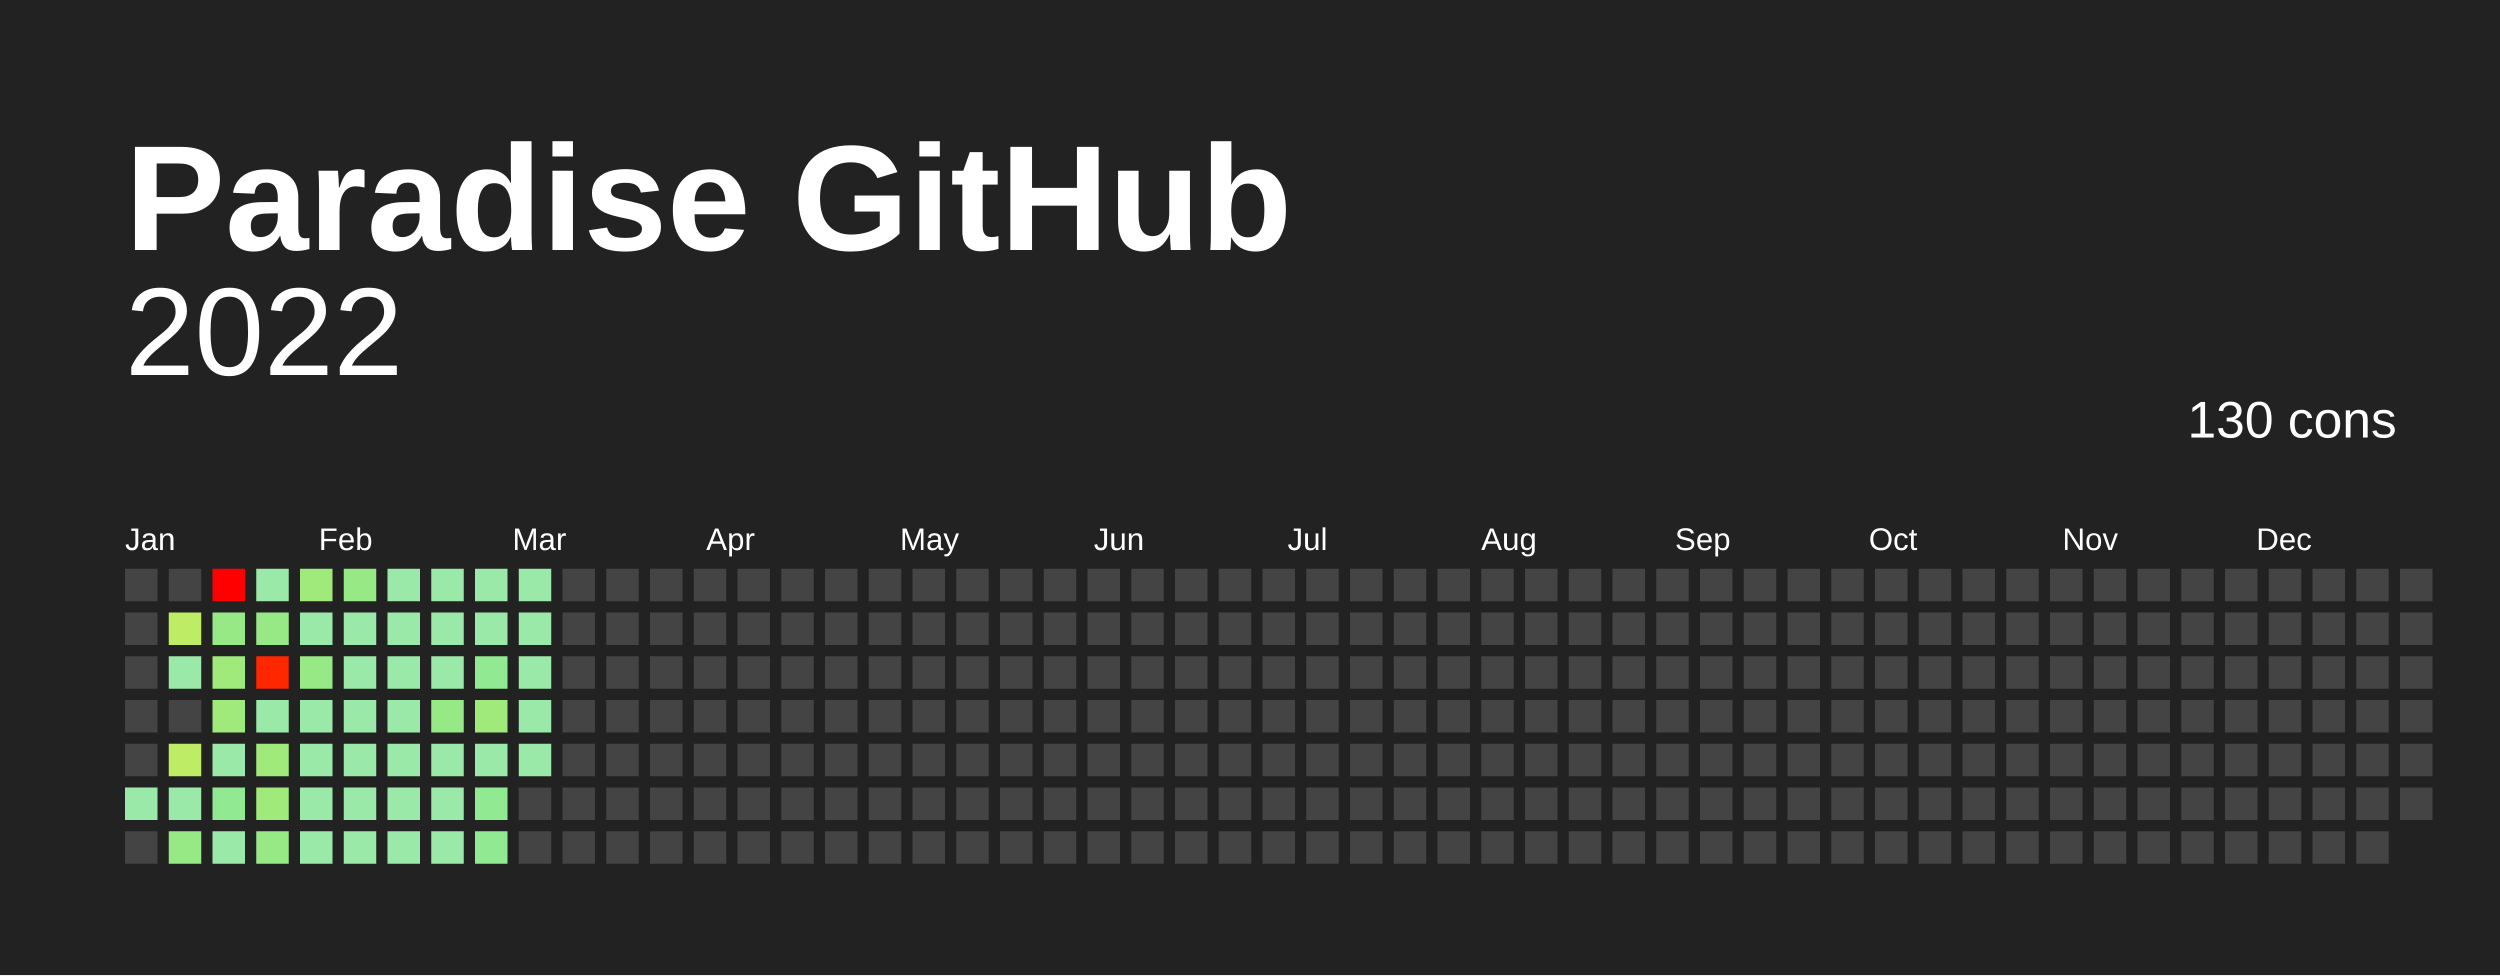
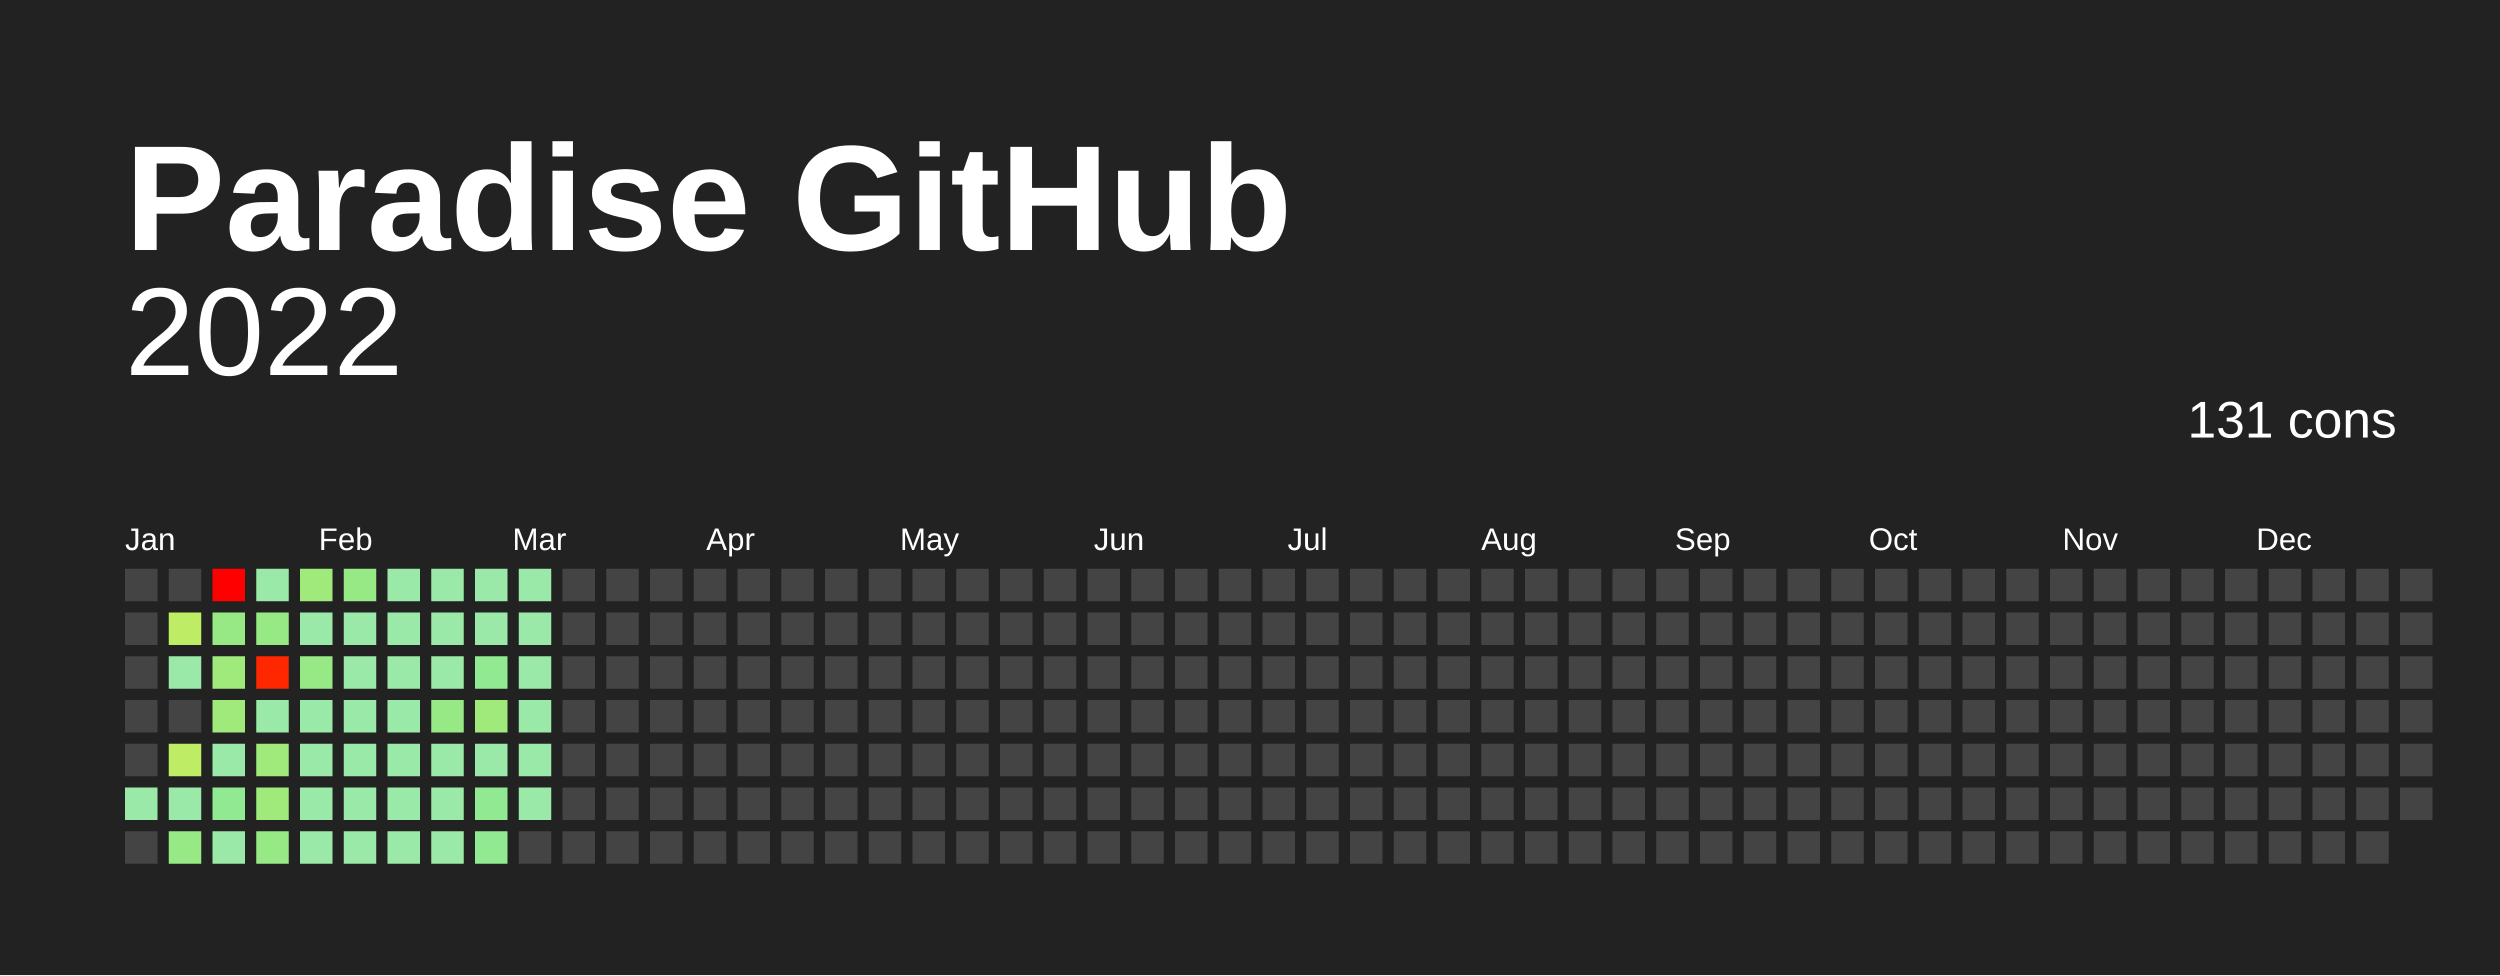
<svg xmlns="http://www.w3.org/2000/svg" baseProfile="full" height="78mm" version="1.1" viewBox="0,0,200,78" width="200mm">
  <defs />
  <rect fill="#222222" height="78" width="200" x="0" y="0" />
  <text fill="#FFFFFF" style="font-size:12px; font-family:Arial; font-weight:bold;" x="10" y="20">Paradise GitHub</text>
  <text alignment-baseline="hanging" fill="#FFFFFF" style="font-size:10.0px; font-family:Arial;" x="10" y="30">2022</text>
-   <text alignment-baseline="hanging" fill="#FFFFFF" style="font-size:4.125px; font-family:Arial;" x="175" y="35">130 cons</text>
+   <text alignment-baseline="hanging" fill="#FFFFFF" style="font-size:4.125px; font-family:Arial;" x="175" y="35">131 cons</text>
  <text fill="#FFFFFF" style="font-size:2.5px; font-family:Arial" x="10.0" y="44">Jan</text>
  <text fill="#FFFFFF" style="font-size:2.5px; font-family:Arial" x="25.5" y="44">Feb</text>
  <text fill="#FFFFFF" style="font-size:2.5px; font-family:Arial" x="41.0" y="44">Mar</text>
  <text fill="#FFFFFF" style="font-size:2.5px; font-family:Arial" x="56.5" y="44">Apr</text>
  <text fill="#FFFFFF" style="font-size:2.5px; font-family:Arial" x="72.0" y="44">May</text>
  <text fill="#FFFFFF" style="font-size:2.5px; font-family:Arial" x="87.5" y="44">Jun</text>
  <text fill="#FFFFFF" style="font-size:2.5px; font-family:Arial" x="103.0" y="44">Jul</text>
  <text fill="#FFFFFF" style="font-size:2.5px; font-family:Arial" x="118.5" y="44">Aug</text>
  <text fill="#FFFFFF" style="font-size:2.5px; font-family:Arial" x="134.0" y="44">Sep</text>
  <text fill="#FFFFFF" style="font-size:2.5px; font-family:Arial" x="149.5" y="44">Oct</text>
  <text fill="#FFFFFF" style="font-size:2.5px; font-family:Arial" x="165.0" y="44">Nov</text>
  <text fill="#FFFFFF" style="font-size:2.5px; font-family:Arial" x="180.5" y="44">Dec</text>
  <rect fill="#444444" height="2.6" width="2.6" x="10.0" y="45.5" />
  <rect fill="#444444" height="2.6" width="2.6" x="10.0" y="49.0" />
  <rect fill="#444444" height="2.6" width="2.6" x="10.0" y="52.5" />
  <rect fill="#444444" height="2.6" width="2.6" x="10.0" y="56.0" />
  <rect fill="#444444" height="2.6" width="2.6" x="10.0" y="59.5" />
  <rect fill="#9be9a8" height="2.6" width="2.6" x="10.0" y="63.0" />
  <rect fill="#444444" height="2.6" width="2.6" x="10.0" y="66.5" />
  <rect fill="#444444" height="2.6" width="2.6" x="13.5" y="45.5" />
  <rect fill="#bfec65" height="2.6" width="2.6" x="13.5" y="49.0" />
  <rect fill="#9be9a8" height="2.6" width="2.6" x="13.5" y="52.5" />
  <rect fill="#444444" height="2.6" width="2.6" x="13.5" y="56.0" />
  <rect fill="#bfec65" height="2.6" width="2.6" x="13.5" y="59.5" />
  <rect fill="#9be9a8" height="2.6" width="2.6" x="13.5" y="63.0" />
  <rect fill="#97e986" height="2.6" width="2.6" x="13.5" y="66.5" />
  <rect fill="red" height="2.6" width="2.6" x="17.0" y="45.5" />
  <rect fill="#97e986" height="2.6" width="2.6" x="17.0" y="49.0" />
  <rect fill="#a0ea7b" height="2.6" width="2.6" x="17.0" y="52.5" />
  <rect fill="#a0ea7b" height="2.6" width="2.6" x="17.0" y="56.0" />
  <rect fill="#9be9a8" height="2.6" width="2.6" x="17.0" y="59.5" />
  <rect fill="#91e991" height="2.6" width="2.6" x="17.0" y="63.0" />
  <rect fill="#9be9a8" height="2.6" width="2.6" x="17.0" y="66.5" />
  <rect fill="#9be9a8" height="2.6" width="2.6" x="20.5" y="45.5" />
  <rect fill="#97e986" height="2.6" width="2.6" x="20.5" y="49.0" />
  <rect fill="#ff2700" height="2.6" width="2.6" x="20.5" y="52.5" />
  <rect fill="#9be9a8" height="2.6" width="2.6" x="20.5" y="56.0" />
  <rect fill="#a0ea7b" height="2.6" width="2.6" x="20.5" y="59.5" />
  <rect fill="#a0ea7b" height="2.6" width="2.6" x="20.5" y="63.0" />
  <rect fill="#97e986" height="2.6" width="2.6" x="20.5" y="66.5" />
  <rect fill="#a0ea7b" height="2.6" width="2.6" x="24.0" y="45.5" />
  <rect fill="#9be9a8" height="2.6" width="2.6" x="24.0" y="49.0" />
  <rect fill="#97e986" height="2.6" width="2.6" x="24.0" y="52.5" />
  <rect fill="#9be9a8" height="2.6" width="2.6" x="24.0" y="56.0" />
  <rect fill="#9be9a8" height="2.6" width="2.6" x="24.0" y="59.5" />
  <rect fill="#9be9a8" height="2.6" width="2.6" x="24.0" y="63.0" />
  <rect fill="#9be9a8" height="2.6" width="2.6" x="24.0" y="66.5" />
  <rect fill="#97e986" height="2.6" width="2.6" x="27.5" y="45.5" />
  <rect fill="#9be9a8" height="2.6" width="2.6" x="27.5" y="49.0" />
  <rect fill="#9be9a8" height="2.6" width="2.6" x="27.5" y="52.5" />
  <rect fill="#9be9a8" height="2.6" width="2.6" x="27.5" y="56.0" />
  <rect fill="#9be9a8" height="2.6" width="2.6" x="27.5" y="59.5" />
  <rect fill="#9be9a8" height="2.6" width="2.6" x="27.5" y="63.0" />
  <rect fill="#9be9a8" height="2.6" width="2.6" x="27.5" y="66.5" />
  <rect fill="#9be9a8" height="2.6" width="2.6" x="31.0" y="45.5" />
  <rect fill="#9be9a8" height="2.6" width="2.6" x="31.0" y="49.0" />
  <rect fill="#9be9a8" height="2.6" width="2.6" x="31.0" y="52.5" />
  <rect fill="#9be9a8" height="2.6" width="2.6" x="31.0" y="56.0" />
  <rect fill="#9be9a8" height="2.6" width="2.6" x="31.0" y="59.5" />
  <rect fill="#9be9a8" height="2.6" width="2.6" x="31.0" y="63.0" />
  <rect fill="#9be9a8" height="2.6" width="2.6" x="31.0" y="66.5" />
  <rect fill="#9be9a8" height="2.6" width="2.6" x="34.5" y="45.5" />
  <rect fill="#9be9a8" height="2.6" width="2.6" x="34.5" y="49.0" />
  <rect fill="#9be9a8" height="2.6" width="2.6" x="34.5" y="52.5" />
  <rect fill="#97e986" height="2.6" width="2.6" x="34.5" y="56.0" />
  <rect fill="#9be9a8" height="2.6" width="2.6" x="34.5" y="59.5" />
  <rect fill="#9be9a8" height="2.6" width="2.6" x="34.5" y="63.0" />
  <rect fill="#9be9a8" height="2.6" width="2.6" x="34.5" y="66.5" />
  <rect fill="#9be9a8" height="2.6" width="2.6" x="38.0" y="45.5" />
  <rect fill="#9be9a8" height="2.6" width="2.6" x="38.0" y="49.0" />
  <rect fill="#91e991" height="2.6" width="2.6" x="38.0" y="52.5" />
  <rect fill="#a0ea7b" height="2.6" width="2.6" x="38.0" y="56.0" />
  <rect fill="#9be9a8" height="2.6" width="2.6" x="38.0" y="59.5" />
  <rect fill="#91e991" height="2.6" width="2.6" x="38.0" y="63.0" />
  <rect fill="#91e991" height="2.6" width="2.6" x="38.0" y="66.5" />
  <rect fill="#9be9a8" height="2.6" width="2.6" x="41.5" y="45.5" />
  <rect fill="#9be9a8" height="2.6" width="2.6" x="41.5" y="49.0" />
  <rect fill="#9be9a8" height="2.6" width="2.6" x="41.5" y="52.5" />
  <rect fill="#9be9a8" height="2.6" width="2.6" x="41.5" y="56.0" />
  <rect fill="#9be9a8" height="2.6" width="2.6" x="41.5" y="59.5" />
-   <rect fill="#444444" height="2.6" width="2.6" x="41.5" y="63.0" />
+   <rect fill="#9be9a8" height="2.6" width="2.6" x="41.5" y="63.0" />
  <rect fill="#444444" height="2.6" width="2.6" x="41.5" y="66.5" />
  <rect fill="#444444" height="2.6" width="2.6" x="45.0" y="45.5" />
  <rect fill="#444444" height="2.6" width="2.6" x="45.0" y="49.0" />
  <rect fill="#444444" height="2.6" width="2.6" x="45.0" y="52.5" />
  <rect fill="#444444" height="2.6" width="2.6" x="45.0" y="56.0" />
  <rect fill="#444444" height="2.6" width="2.6" x="45.0" y="59.5" />
  <rect fill="#444444" height="2.6" width="2.6" x="45.0" y="63.0" />
  <rect fill="#444444" height="2.6" width="2.6" x="45.0" y="66.5" />
  <rect fill="#444444" height="2.6" width="2.6" x="48.5" y="45.5" />
  <rect fill="#444444" height="2.6" width="2.6" x="48.5" y="49.0" />
  <rect fill="#444444" height="2.6" width="2.6" x="48.5" y="52.5" />
  <rect fill="#444444" height="2.6" width="2.6" x="48.5" y="56.0" />
  <rect fill="#444444" height="2.6" width="2.6" x="48.5" y="59.5" />
  <rect fill="#444444" height="2.6" width="2.6" x="48.5" y="63.0" />
  <rect fill="#444444" height="2.6" width="2.6" x="48.5" y="66.5" />
  <rect fill="#444444" height="2.6" width="2.6" x="52.0" y="45.5" />
  <rect fill="#444444" height="2.6" width="2.6" x="52.0" y="49.0" />
  <rect fill="#444444" height="2.6" width="2.6" x="52.0" y="52.5" />
  <rect fill="#444444" height="2.6" width="2.6" x="52.0" y="56.0" />
  <rect fill="#444444" height="2.6" width="2.6" x="52.0" y="59.5" />
  <rect fill="#444444" height="2.6" width="2.6" x="52.0" y="63.0" />
  <rect fill="#444444" height="2.6" width="2.6" x="52.0" y="66.5" />
  <rect fill="#444444" height="2.6" width="2.6" x="55.5" y="45.5" />
  <rect fill="#444444" height="2.6" width="2.6" x="55.5" y="49.0" />
  <rect fill="#444444" height="2.6" width="2.6" x="55.5" y="52.5" />
  <rect fill="#444444" height="2.6" width="2.6" x="55.5" y="56.0" />
  <rect fill="#444444" height="2.6" width="2.6" x="55.5" y="59.5" />
  <rect fill="#444444" height="2.6" width="2.6" x="55.5" y="63.0" />
  <rect fill="#444444" height="2.6" width="2.6" x="55.5" y="66.5" />
  <rect fill="#444444" height="2.6" width="2.6" x="59.0" y="45.5" />
  <rect fill="#444444" height="2.6" width="2.6" x="59.0" y="49.0" />
  <rect fill="#444444" height="2.6" width="2.6" x="59.0" y="52.5" />
  <rect fill="#444444" height="2.6" width="2.6" x="59.0" y="56.0" />
  <rect fill="#444444" height="2.6" width="2.6" x="59.0" y="59.5" />
  <rect fill="#444444" height="2.6" width="2.6" x="59.0" y="63.0" />
  <rect fill="#444444" height="2.6" width="2.6" x="59.0" y="66.5" />
  <rect fill="#444444" height="2.6" width="2.6" x="62.5" y="45.5" />
  <rect fill="#444444" height="2.6" width="2.6" x="62.5" y="49.0" />
  <rect fill="#444444" height="2.6" width="2.6" x="62.5" y="52.5" />
  <rect fill="#444444" height="2.6" width="2.6" x="62.5" y="56.0" />
  <rect fill="#444444" height="2.6" width="2.6" x="62.5" y="59.5" />
  <rect fill="#444444" height="2.6" width="2.6" x="62.5" y="63.0" />
  <rect fill="#444444" height="2.6" width="2.6" x="62.5" y="66.5" />
  <rect fill="#444444" height="2.6" width="2.6" x="66.0" y="45.5" />
  <rect fill="#444444" height="2.6" width="2.6" x="66.0" y="49.0" />
  <rect fill="#444444" height="2.6" width="2.6" x="66.0" y="52.5" />
  <rect fill="#444444" height="2.6" width="2.6" x="66.0" y="56.0" />
  <rect fill="#444444" height="2.6" width="2.6" x="66.0" y="59.5" />
  <rect fill="#444444" height="2.6" width="2.6" x="66.0" y="63.0" />
  <rect fill="#444444" height="2.6" width="2.6" x="66.0" y="66.5" />
  <rect fill="#444444" height="2.6" width="2.6" x="69.5" y="45.5" />
  <rect fill="#444444" height="2.6" width="2.6" x="69.5" y="49.0" />
  <rect fill="#444444" height="2.6" width="2.6" x="69.5" y="52.5" />
  <rect fill="#444444" height="2.6" width="2.6" x="69.5" y="56.0" />
  <rect fill="#444444" height="2.6" width="2.6" x="69.5" y="59.5" />
  <rect fill="#444444" height="2.6" width="2.6" x="69.5" y="63.0" />
  <rect fill="#444444" height="2.6" width="2.6" x="69.5" y="66.5" />
  <rect fill="#444444" height="2.6" width="2.6" x="73.0" y="45.5" />
  <rect fill="#444444" height="2.6" width="2.6" x="73.0" y="49.0" />
  <rect fill="#444444" height="2.6" width="2.6" x="73.0" y="52.5" />
  <rect fill="#444444" height="2.6" width="2.6" x="73.0" y="56.0" />
  <rect fill="#444444" height="2.6" width="2.6" x="73.0" y="59.5" />
  <rect fill="#444444" height="2.6" width="2.6" x="73.0" y="63.0" />
  <rect fill="#444444" height="2.6" width="2.6" x="73.0" y="66.5" />
  <rect fill="#444444" height="2.6" width="2.6" x="76.5" y="45.5" />
  <rect fill="#444444" height="2.6" width="2.6" x="76.5" y="49.0" />
  <rect fill="#444444" height="2.6" width="2.6" x="76.5" y="52.5" />
  <rect fill="#444444" height="2.6" width="2.6" x="76.5" y="56.0" />
  <rect fill="#444444" height="2.6" width="2.6" x="76.5" y="59.5" />
  <rect fill="#444444" height="2.6" width="2.6" x="76.5" y="63.0" />
  <rect fill="#444444" height="2.6" width="2.6" x="76.5" y="66.5" />
  <rect fill="#444444" height="2.6" width="2.6" x="80.0" y="45.5" />
  <rect fill="#444444" height="2.6" width="2.6" x="80.0" y="49.0" />
  <rect fill="#444444" height="2.6" width="2.6" x="80.0" y="52.5" />
  <rect fill="#444444" height="2.6" width="2.6" x="80.0" y="56.0" />
  <rect fill="#444444" height="2.6" width="2.6" x="80.0" y="59.5" />
  <rect fill="#444444" height="2.6" width="2.6" x="80.0" y="63.0" />
  <rect fill="#444444" height="2.6" width="2.6" x="80.0" y="66.5" />
  <rect fill="#444444" height="2.6" width="2.6" x="83.5" y="45.5" />
  <rect fill="#444444" height="2.6" width="2.6" x="83.5" y="49.0" />
  <rect fill="#444444" height="2.6" width="2.6" x="83.5" y="52.5" />
  <rect fill="#444444" height="2.6" width="2.6" x="83.5" y="56.0" />
  <rect fill="#444444" height="2.6" width="2.6" x="83.5" y="59.5" />
  <rect fill="#444444" height="2.6" width="2.6" x="83.5" y="63.0" />
  <rect fill="#444444" height="2.6" width="2.6" x="83.5" y="66.5" />
  <rect fill="#444444" height="2.6" width="2.6" x="87.0" y="45.5" />
  <rect fill="#444444" height="2.6" width="2.6" x="87.0" y="49.0" />
  <rect fill="#444444" height="2.6" width="2.6" x="87.0" y="52.5" />
  <rect fill="#444444" height="2.6" width="2.6" x="87.0" y="56.0" />
  <rect fill="#444444" height="2.6" width="2.6" x="87.0" y="59.5" />
  <rect fill="#444444" height="2.6" width="2.6" x="87.0" y="63.0" />
  <rect fill="#444444" height="2.6" width="2.6" x="87.0" y="66.5" />
  <rect fill="#444444" height="2.6" width="2.6" x="90.5" y="45.5" />
  <rect fill="#444444" height="2.6" width="2.6" x="90.5" y="49.0" />
  <rect fill="#444444" height="2.6" width="2.6" x="90.5" y="52.5" />
  <rect fill="#444444" height="2.6" width="2.6" x="90.5" y="56.0" />
  <rect fill="#444444" height="2.6" width="2.6" x="90.5" y="59.5" />
  <rect fill="#444444" height="2.6" width="2.6" x="90.5" y="63.0" />
  <rect fill="#444444" height="2.6" width="2.6" x="90.5" y="66.5" />
  <rect fill="#444444" height="2.6" width="2.6" x="94.0" y="45.5" />
  <rect fill="#444444" height="2.6" width="2.6" x="94.0" y="49.0" />
  <rect fill="#444444" height="2.6" width="2.6" x="94.0" y="52.5" />
  <rect fill="#444444" height="2.6" width="2.6" x="94.0" y="56.0" />
  <rect fill="#444444" height="2.6" width="2.6" x="94.0" y="59.5" />
  <rect fill="#444444" height="2.6" width="2.6" x="94.0" y="63.0" />
  <rect fill="#444444" height="2.6" width="2.6" x="94.0" y="66.5" />
  <rect fill="#444444" height="2.6" width="2.6" x="97.5" y="45.5" />
  <rect fill="#444444" height="2.6" width="2.6" x="97.5" y="49.0" />
  <rect fill="#444444" height="2.6" width="2.6" x="97.5" y="52.5" />
  <rect fill="#444444" height="2.6" width="2.6" x="97.5" y="56.0" />
  <rect fill="#444444" height="2.6" width="2.6" x="97.5" y="59.5" />
  <rect fill="#444444" height="2.6" width="2.6" x="97.5" y="63.0" />
  <rect fill="#444444" height="2.6" width="2.6" x="97.5" y="66.5" />
  <rect fill="#444444" height="2.6" width="2.6" x="101.0" y="45.5" />
  <rect fill="#444444" height="2.6" width="2.6" x="101.0" y="49.0" />
  <rect fill="#444444" height="2.6" width="2.6" x="101.0" y="52.5" />
  <rect fill="#444444" height="2.6" width="2.6" x="101.0" y="56.0" />
  <rect fill="#444444" height="2.6" width="2.6" x="101.0" y="59.5" />
  <rect fill="#444444" height="2.6" width="2.6" x="101.0" y="63.0" />
  <rect fill="#444444" height="2.6" width="2.6" x="101.0" y="66.5" />
  <rect fill="#444444" height="2.6" width="2.6" x="104.5" y="45.5" />
  <rect fill="#444444" height="2.6" width="2.6" x="104.5" y="49.0" />
  <rect fill="#444444" height="2.6" width="2.6" x="104.5" y="52.5" />
  <rect fill="#444444" height="2.6" width="2.6" x="104.5" y="56.0" />
  <rect fill="#444444" height="2.6" width="2.6" x="104.5" y="59.5" />
  <rect fill="#444444" height="2.6" width="2.6" x="104.5" y="63.0" />
  <rect fill="#444444" height="2.6" width="2.6" x="104.5" y="66.5" />
  <rect fill="#444444" height="2.6" width="2.6" x="108.0" y="45.5" />
  <rect fill="#444444" height="2.6" width="2.6" x="108.0" y="49.0" />
  <rect fill="#444444" height="2.6" width="2.6" x="108.0" y="52.5" />
  <rect fill="#444444" height="2.6" width="2.6" x="108.0" y="56.0" />
  <rect fill="#444444" height="2.6" width="2.6" x="108.0" y="59.5" />
  <rect fill="#444444" height="2.6" width="2.6" x="108.0" y="63.0" />
  <rect fill="#444444" height="2.6" width="2.6" x="108.0" y="66.5" />
  <rect fill="#444444" height="2.6" width="2.6" x="111.5" y="45.5" />
  <rect fill="#444444" height="2.6" width="2.6" x="111.5" y="49.0" />
  <rect fill="#444444" height="2.6" width="2.6" x="111.5" y="52.5" />
  <rect fill="#444444" height="2.6" width="2.6" x="111.5" y="56.0" />
  <rect fill="#444444" height="2.6" width="2.6" x="111.5" y="59.5" />
  <rect fill="#444444" height="2.6" width="2.6" x="111.5" y="63.0" />
  <rect fill="#444444" height="2.6" width="2.6" x="111.5" y="66.5" />
  <rect fill="#444444" height="2.6" width="2.6" x="115.0" y="45.5" />
  <rect fill="#444444" height="2.6" width="2.6" x="115.0" y="49.0" />
  <rect fill="#444444" height="2.6" width="2.6" x="115.0" y="52.5" />
  <rect fill="#444444" height="2.6" width="2.6" x="115.0" y="56.0" />
  <rect fill="#444444" height="2.6" width="2.6" x="115.0" y="59.5" />
  <rect fill="#444444" height="2.6" width="2.6" x="115.0" y="63.0" />
  <rect fill="#444444" height="2.6" width="2.6" x="115.0" y="66.5" />
  <rect fill="#444444" height="2.6" width="2.6" x="118.5" y="45.5" />
  <rect fill="#444444" height="2.6" width="2.6" x="118.5" y="49.0" />
  <rect fill="#444444" height="2.6" width="2.6" x="118.5" y="52.5" />
  <rect fill="#444444" height="2.6" width="2.6" x="118.5" y="56.0" />
  <rect fill="#444444" height="2.6" width="2.6" x="118.5" y="59.5" />
  <rect fill="#444444" height="2.6" width="2.6" x="118.5" y="63.0" />
  <rect fill="#444444" height="2.6" width="2.6" x="118.5" y="66.5" />
  <rect fill="#444444" height="2.6" width="2.6" x="122.0" y="45.5" />
  <rect fill="#444444" height="2.6" width="2.6" x="122.0" y="49.0" />
  <rect fill="#444444" height="2.6" width="2.6" x="122.0" y="52.5" />
  <rect fill="#444444" height="2.6" width="2.6" x="122.0" y="56.0" />
  <rect fill="#444444" height="2.6" width="2.6" x="122.0" y="59.5" />
  <rect fill="#444444" height="2.6" width="2.6" x="122.0" y="63.0" />
  <rect fill="#444444" height="2.6" width="2.6" x="122.0" y="66.5" />
  <rect fill="#444444" height="2.6" width="2.6" x="125.5" y="45.5" />
  <rect fill="#444444" height="2.6" width="2.6" x="125.5" y="49.0" />
  <rect fill="#444444" height="2.6" width="2.6" x="125.5" y="52.5" />
  <rect fill="#444444" height="2.6" width="2.6" x="125.5" y="56.0" />
  <rect fill="#444444" height="2.6" width="2.6" x="125.5" y="59.5" />
  <rect fill="#444444" height="2.6" width="2.6" x="125.5" y="63.0" />
  <rect fill="#444444" height="2.6" width="2.6" x="125.5" y="66.5" />
  <rect fill="#444444" height="2.6" width="2.6" x="129.0" y="45.5" />
  <rect fill="#444444" height="2.6" width="2.6" x="129.0" y="49.0" />
  <rect fill="#444444" height="2.6" width="2.6" x="129.0" y="52.5" />
  <rect fill="#444444" height="2.6" width="2.6" x="129.0" y="56.0" />
  <rect fill="#444444" height="2.6" width="2.6" x="129.0" y="59.5" />
  <rect fill="#444444" height="2.6" width="2.6" x="129.0" y="63.0" />
  <rect fill="#444444" height="2.6" width="2.6" x="129.0" y="66.5" />
  <rect fill="#444444" height="2.6" width="2.6" x="132.5" y="45.5" />
  <rect fill="#444444" height="2.6" width="2.6" x="132.5" y="49.0" />
  <rect fill="#444444" height="2.6" width="2.6" x="132.5" y="52.5" />
  <rect fill="#444444" height="2.6" width="2.6" x="132.5" y="56.0" />
  <rect fill="#444444" height="2.6" width="2.6" x="132.5" y="59.5" />
  <rect fill="#444444" height="2.6" width="2.6" x="132.5" y="63.0" />
  <rect fill="#444444" height="2.6" width="2.6" x="132.5" y="66.5" />
  <rect fill="#444444" height="2.6" width="2.6" x="136.0" y="45.5" />
  <rect fill="#444444" height="2.6" width="2.6" x="136.0" y="49.0" />
  <rect fill="#444444" height="2.6" width="2.6" x="136.0" y="52.5" />
  <rect fill="#444444" height="2.6" width="2.6" x="136.0" y="56.0" />
  <rect fill="#444444" height="2.6" width="2.6" x="136.0" y="59.5" />
  <rect fill="#444444" height="2.6" width="2.6" x="136.0" y="63.0" />
  <rect fill="#444444" height="2.6" width="2.6" x="136.0" y="66.5" />
  <rect fill="#444444" height="2.6" width="2.6" x="139.5" y="45.5" />
  <rect fill="#444444" height="2.6" width="2.6" x="139.5" y="49.0" />
  <rect fill="#444444" height="2.6" width="2.6" x="139.5" y="52.5" />
  <rect fill="#444444" height="2.6" width="2.6" x="139.5" y="56.0" />
  <rect fill="#444444" height="2.6" width="2.6" x="139.5" y="59.5" />
  <rect fill="#444444" height="2.6" width="2.6" x="139.5" y="63.0" />
  <rect fill="#444444" height="2.6" width="2.6" x="139.5" y="66.5" />
  <rect fill="#444444" height="2.6" width="2.6" x="143.0" y="45.5" />
  <rect fill="#444444" height="2.6" width="2.6" x="143.0" y="49.0" />
  <rect fill="#444444" height="2.6" width="2.6" x="143.0" y="52.5" />
  <rect fill="#444444" height="2.6" width="2.6" x="143.0" y="56.0" />
  <rect fill="#444444" height="2.6" width="2.6" x="143.0" y="59.5" />
  <rect fill="#444444" height="2.6" width="2.6" x="143.0" y="63.0" />
  <rect fill="#444444" height="2.6" width="2.6" x="143.0" y="66.5" />
  <rect fill="#444444" height="2.6" width="2.6" x="146.5" y="45.5" />
  <rect fill="#444444" height="2.6" width="2.6" x="146.5" y="49.0" />
  <rect fill="#444444" height="2.6" width="2.6" x="146.5" y="52.5" />
  <rect fill="#444444" height="2.6" width="2.6" x="146.5" y="56.0" />
  <rect fill="#444444" height="2.6" width="2.6" x="146.5" y="59.5" />
  <rect fill="#444444" height="2.6" width="2.6" x="146.5" y="63.0" />
  <rect fill="#444444" height="2.6" width="2.6" x="146.5" y="66.5" />
  <rect fill="#444444" height="2.6" width="2.6" x="150.0" y="45.5" />
  <rect fill="#444444" height="2.6" width="2.6" x="150.0" y="49.0" />
  <rect fill="#444444" height="2.6" width="2.6" x="150.0" y="52.5" />
  <rect fill="#444444" height="2.6" width="2.6" x="150.0" y="56.0" />
  <rect fill="#444444" height="2.6" width="2.6" x="150.0" y="59.5" />
  <rect fill="#444444" height="2.6" width="2.6" x="150.0" y="63.0" />
  <rect fill="#444444" height="2.6" width="2.6" x="150.0" y="66.5" />
  <rect fill="#444444" height="2.6" width="2.6" x="153.5" y="45.5" />
  <rect fill="#444444" height="2.6" width="2.6" x="153.5" y="49.0" />
  <rect fill="#444444" height="2.6" width="2.6" x="153.5" y="52.5" />
  <rect fill="#444444" height="2.6" width="2.6" x="153.5" y="56.0" />
  <rect fill="#444444" height="2.6" width="2.6" x="153.5" y="59.5" />
  <rect fill="#444444" height="2.6" width="2.6" x="153.5" y="63.0" />
  <rect fill="#444444" height="2.6" width="2.6" x="153.5" y="66.5" />
  <rect fill="#444444" height="2.6" width="2.6" x="157.0" y="45.5" />
  <rect fill="#444444" height="2.6" width="2.6" x="157.0" y="49.0" />
  <rect fill="#444444" height="2.6" width="2.6" x="157.0" y="52.5" />
  <rect fill="#444444" height="2.6" width="2.6" x="157.0" y="56.0" />
  <rect fill="#444444" height="2.6" width="2.6" x="157.0" y="59.5" />
  <rect fill="#444444" height="2.6" width="2.6" x="157.0" y="63.0" />
  <rect fill="#444444" height="2.6" width="2.6" x="157.0" y="66.5" />
  <rect fill="#444444" height="2.6" width="2.6" x="160.5" y="45.5" />
  <rect fill="#444444" height="2.6" width="2.6" x="160.5" y="49.0" />
  <rect fill="#444444" height="2.6" width="2.6" x="160.5" y="52.5" />
  <rect fill="#444444" height="2.6" width="2.6" x="160.5" y="56.0" />
  <rect fill="#444444" height="2.6" width="2.6" x="160.5" y="59.5" />
  <rect fill="#444444" height="2.6" width="2.6" x="160.5" y="63.0" />
  <rect fill="#444444" height="2.6" width="2.6" x="160.5" y="66.5" />
  <rect fill="#444444" height="2.6" width="2.6" x="164.0" y="45.5" />
  <rect fill="#444444" height="2.6" width="2.6" x="164.0" y="49.0" />
  <rect fill="#444444" height="2.6" width="2.6" x="164.0" y="52.5" />
  <rect fill="#444444" height="2.6" width="2.6" x="164.0" y="56.0" />
  <rect fill="#444444" height="2.6" width="2.6" x="164.0" y="59.5" />
  <rect fill="#444444" height="2.6" width="2.6" x="164.0" y="63.0" />
  <rect fill="#444444" height="2.6" width="2.6" x="164.0" y="66.5" />
  <rect fill="#444444" height="2.6" width="2.6" x="167.5" y="45.5" />
  <rect fill="#444444" height="2.6" width="2.6" x="167.5" y="49.0" />
  <rect fill="#444444" height="2.6" width="2.6" x="167.5" y="52.5" />
  <rect fill="#444444" height="2.6" width="2.6" x="167.5" y="56.0" />
  <rect fill="#444444" height="2.6" width="2.6" x="167.5" y="59.5" />
  <rect fill="#444444" height="2.6" width="2.6" x="167.5" y="63.0" />
  <rect fill="#444444" height="2.6" width="2.6" x="167.5" y="66.5" />
  <rect fill="#444444" height="2.6" width="2.6" x="171.0" y="45.5" />
  <rect fill="#444444" height="2.6" width="2.6" x="171.0" y="49.0" />
  <rect fill="#444444" height="2.6" width="2.6" x="171.0" y="52.5" />
  <rect fill="#444444" height="2.6" width="2.6" x="171.0" y="56.0" />
  <rect fill="#444444" height="2.6" width="2.6" x="171.0" y="59.5" />
  <rect fill="#444444" height="2.6" width="2.6" x="171.0" y="63.0" />
  <rect fill="#444444" height="2.6" width="2.6" x="171.0" y="66.5" />
  <rect fill="#444444" height="2.6" width="2.6" x="174.5" y="45.5" />
  <rect fill="#444444" height="2.6" width="2.6" x="174.5" y="49.0" />
  <rect fill="#444444" height="2.6" width="2.6" x="174.5" y="52.5" />
  <rect fill="#444444" height="2.6" width="2.6" x="174.5" y="56.0" />
  <rect fill="#444444" height="2.6" width="2.6" x="174.5" y="59.5" />
  <rect fill="#444444" height="2.6" width="2.6" x="174.5" y="63.0" />
  <rect fill="#444444" height="2.6" width="2.6" x="174.5" y="66.5" />
  <rect fill="#444444" height="2.6" width="2.6" x="178.0" y="45.5" />
  <rect fill="#444444" height="2.6" width="2.6" x="178.0" y="49.0" />
  <rect fill="#444444" height="2.6" width="2.6" x="178.0" y="52.5" />
  <rect fill="#444444" height="2.6" width="2.6" x="178.0" y="56.0" />
  <rect fill="#444444" height="2.6" width="2.6" x="178.0" y="59.5" />
  <rect fill="#444444" height="2.6" width="2.6" x="178.0" y="63.0" />
  <rect fill="#444444" height="2.6" width="2.6" x="178.0" y="66.5" />
  <rect fill="#444444" height="2.6" width="2.6" x="181.5" y="45.5" />
  <rect fill="#444444" height="2.6" width="2.6" x="181.5" y="49.0" />
  <rect fill="#444444" height="2.6" width="2.6" x="181.5" y="52.5" />
  <rect fill="#444444" height="2.6" width="2.6" x="181.5" y="56.0" />
  <rect fill="#444444" height="2.6" width="2.6" x="181.5" y="59.5" />
  <rect fill="#444444" height="2.6" width="2.6" x="181.5" y="63.0" />
  <rect fill="#444444" height="2.6" width="2.6" x="181.5" y="66.5" />
  <rect fill="#444444" height="2.6" width="2.6" x="185.0" y="45.5" />
  <rect fill="#444444" height="2.6" width="2.6" x="185.0" y="49.0" />
  <rect fill="#444444" height="2.6" width="2.6" x="185.0" y="52.5" />
  <rect fill="#444444" height="2.6" width="2.6" x="185.0" y="56.0" />
  <rect fill="#444444" height="2.6" width="2.6" x="185.0" y="59.5" />
  <rect fill="#444444" height="2.6" width="2.6" x="185.0" y="63.0" />
  <rect fill="#444444" height="2.6" width="2.6" x="185.0" y="66.5" />
  <rect fill="#444444" height="2.6" width="2.6" x="188.5" y="45.5" />
  <rect fill="#444444" height="2.6" width="2.6" x="188.5" y="49.0" />
  <rect fill="#444444" height="2.6" width="2.6" x="188.5" y="52.5" />
  <rect fill="#444444" height="2.6" width="2.6" x="188.5" y="56.0" />
  <rect fill="#444444" height="2.6" width="2.6" x="188.5" y="59.5" />
  <rect fill="#444444" height="2.6" width="2.6" x="188.5" y="63.0" />
  <rect fill="#444444" height="2.6" width="2.6" x="188.5" y="66.5" />
  <rect fill="#444444" height="2.6" width="2.6" x="192.0" y="45.5" />
  <rect fill="#444444" height="2.6" width="2.6" x="192.0" y="49.0" />
  <rect fill="#444444" height="2.6" width="2.6" x="192.0" y="52.5" />
  <rect fill="#444444" height="2.6" width="2.6" x="192.0" y="56.0" />
  <rect fill="#444444" height="2.6" width="2.6" x="192.0" y="59.5" />
  <rect fill="#444444" height="2.6" width="2.6" x="192.0" y="63.0" />
</svg>
